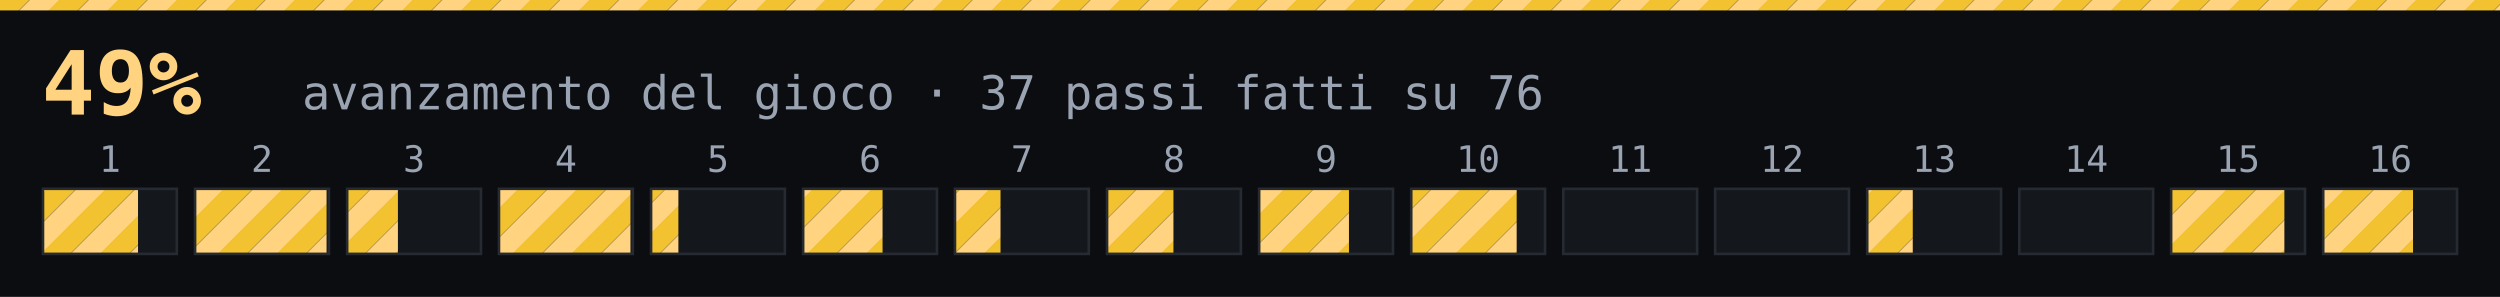
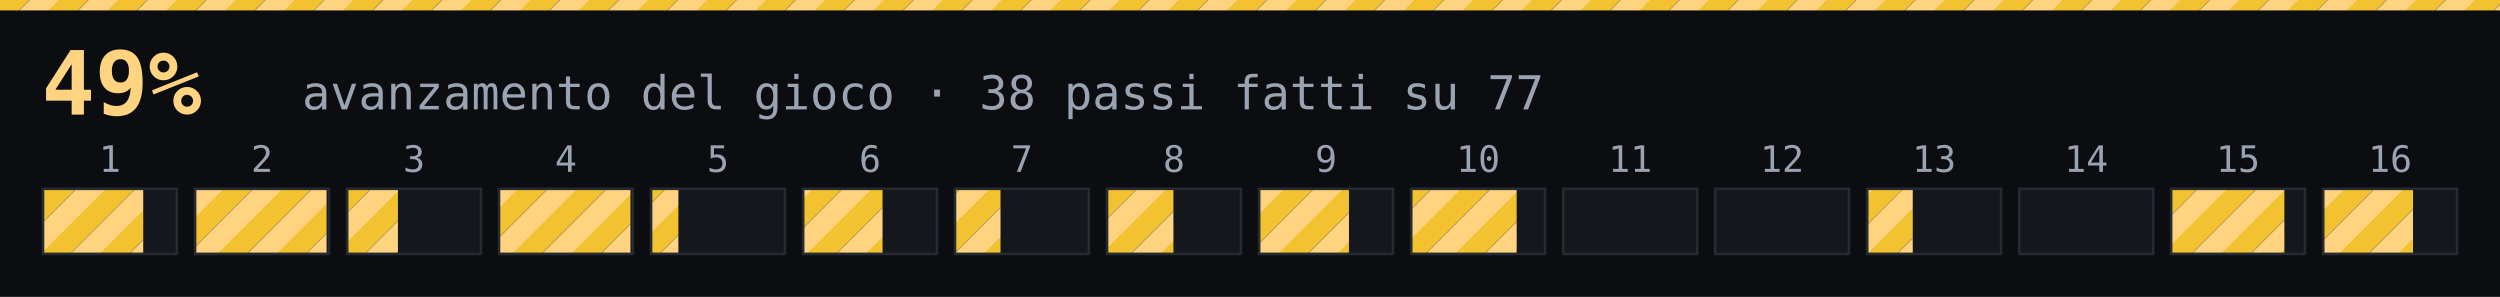
<svg xmlns="http://www.w3.org/2000/svg" width="960" height="114" viewBox="0 0 960 114" font-family="ui-monospace,Cascadia Mono,Consolas,DejaVu Sans Mono,monospace">
  <defs>
    <pattern id="strisce" width="16" height="16" patternUnits="userSpaceOnUse" patternTransform="rotate(45)">
      <rect width="8" height="16" fill="#f2c230" />
      <rect x="8" width="8" height="16" fill="#ffd37f" />
    </pattern>
  </defs>
  <rect width="960" height="114" fill="#0b0d10" />
  <rect width="960" height="4" fill="url(#strisce)" />
  <text x="16" y="44" fill="#ffd37f" font-size="34" font-weight="700">49%</text>
-   <text x="116" y="42" fill="#9aa3b2" font-size="18">avanzamento del gioco · 37 passi fatti su 76</text>
+   <text x="116" y="42" fill="#9aa3b2" font-size="18">avanzamento del gioco · 38 passi fatti su 77</text>
  <text x="42.2" y="66" text-anchor="middle" fill="#9aa3b2" font-size="14">1</text>
  <rect x="16.5" y="72.5" width="51.4" height="25" fill="#14171c" stroke="#262b33" />
-   <rect x="17.0" y="73" width="36" height="24" fill="url(#strisce)" />
+   <rect x="17.0" y="73" width="38" height="24" fill="url(#strisce)" />
  <text x="100.6" y="66" text-anchor="middle" fill="#9aa3b2" font-size="14">2</text>
  <rect x="74.9" y="72.5" width="51.4" height="25" fill="#14171c" stroke="#262b33" />
  <rect x="75.4" y="73" width="50" height="24" fill="url(#strisce)" />
  <text x="159.0" y="66" text-anchor="middle" fill="#9aa3b2" font-size="14">3</text>
  <rect x="133.3" y="72.5" width="51.4" height="25" fill="#14171c" stroke="#262b33" />
  <rect x="133.8" y="73" width="19" height="24" fill="url(#strisce)" />
  <text x="217.3" y="66" text-anchor="middle" fill="#9aa3b2" font-size="14">4</text>
  <rect x="191.6" y="72.5" width="51.4" height="25" fill="#14171c" stroke="#262b33" />
  <rect x="192.1" y="73" width="50" height="24" fill="url(#strisce)" />
  <text x="275.7" y="66" text-anchor="middle" fill="#9aa3b2" font-size="14">5</text>
  <rect x="250.0" y="72.5" width="51.4" height="25" fill="#14171c" stroke="#262b33" />
  <rect x="250.5" y="73" width="10" height="24" fill="url(#strisce)" />
  <text x="334.1" y="66" text-anchor="middle" fill="#9aa3b2" font-size="14">6</text>
  <rect x="308.4" y="72.5" width="51.4" height="25" fill="#14171c" stroke="#262b33" />
  <rect x="308.9" y="73" width="30" height="24" fill="url(#strisce)" />
  <text x="392.4" y="66" text-anchor="middle" fill="#9aa3b2" font-size="14">7</text>
  <rect x="366.7" y="72.5" width="51.4" height="25" fill="#14171c" stroke="#262b33" />
  <rect x="367.2" y="73" width="17" height="24" fill="url(#strisce)" />
  <text x="450.8" y="66" text-anchor="middle" fill="#9aa3b2" font-size="14">8</text>
  <rect x="425.1" y="72.5" width="51.4" height="25" fill="#14171c" stroke="#262b33" />
  <rect x="425.6" y="73" width="25" height="24" fill="url(#strisce)" />
  <text x="509.2" y="66" text-anchor="middle" fill="#9aa3b2" font-size="14">9</text>
  <rect x="483.5" y="72.5" width="51.4" height="25" fill="#14171c" stroke="#262b33" />
  <rect x="484.0" y="73" width="34" height="24" fill="url(#strisce)" />
  <text x="567.6" y="66" text-anchor="middle" fill="#9aa3b2" font-size="14">10</text>
  <rect x="541.9" y="72.5" width="51.4" height="25" fill="#14171c" stroke="#262b33" />
  <rect x="542.4" y="73" width="40" height="24" fill="url(#strisce)" />
  <text x="626.0" y="66" text-anchor="middle" fill="#9aa3b2" font-size="14">11</text>
  <rect x="600.3" y="72.5" width="51.4" height="25" fill="#14171c" stroke="#262b33" />
  <text x="684.3" y="66" text-anchor="middle" fill="#9aa3b2" font-size="14">12</text>
  <rect x="658.6" y="72.5" width="51.4" height="25" fill="#14171c" stroke="#262b33" />
  <text x="742.7" y="66" text-anchor="middle" fill="#9aa3b2" font-size="14">13</text>
  <rect x="717.0" y="72.5" width="51.4" height="25" fill="#14171c" stroke="#262b33" />
  <rect x="717.5" y="73" width="17" height="24" fill="url(#strisce)" />
  <text x="801.1" y="66" text-anchor="middle" fill="#9aa3b2" font-size="14">14</text>
  <rect x="775.4" y="72.5" width="51.4" height="25" fill="#14171c" stroke="#262b33" />
  <text x="859.4" y="66" text-anchor="middle" fill="#9aa3b2" font-size="14">15</text>
  <rect x="833.7" y="72.5" width="51.4" height="25" fill="#14171c" stroke="#262b33" />
  <rect x="834.2" y="73" width="43" height="24" fill="url(#strisce)" />
  <text x="917.8" y="66" text-anchor="middle" fill="#9aa3b2" font-size="14">16</text>
  <rect x="892.1" y="72.5" width="51.4" height="25" fill="#14171c" stroke="#262b33" />
  <rect x="892.6" y="73" width="34" height="24" fill="url(#strisce)" />
</svg>
